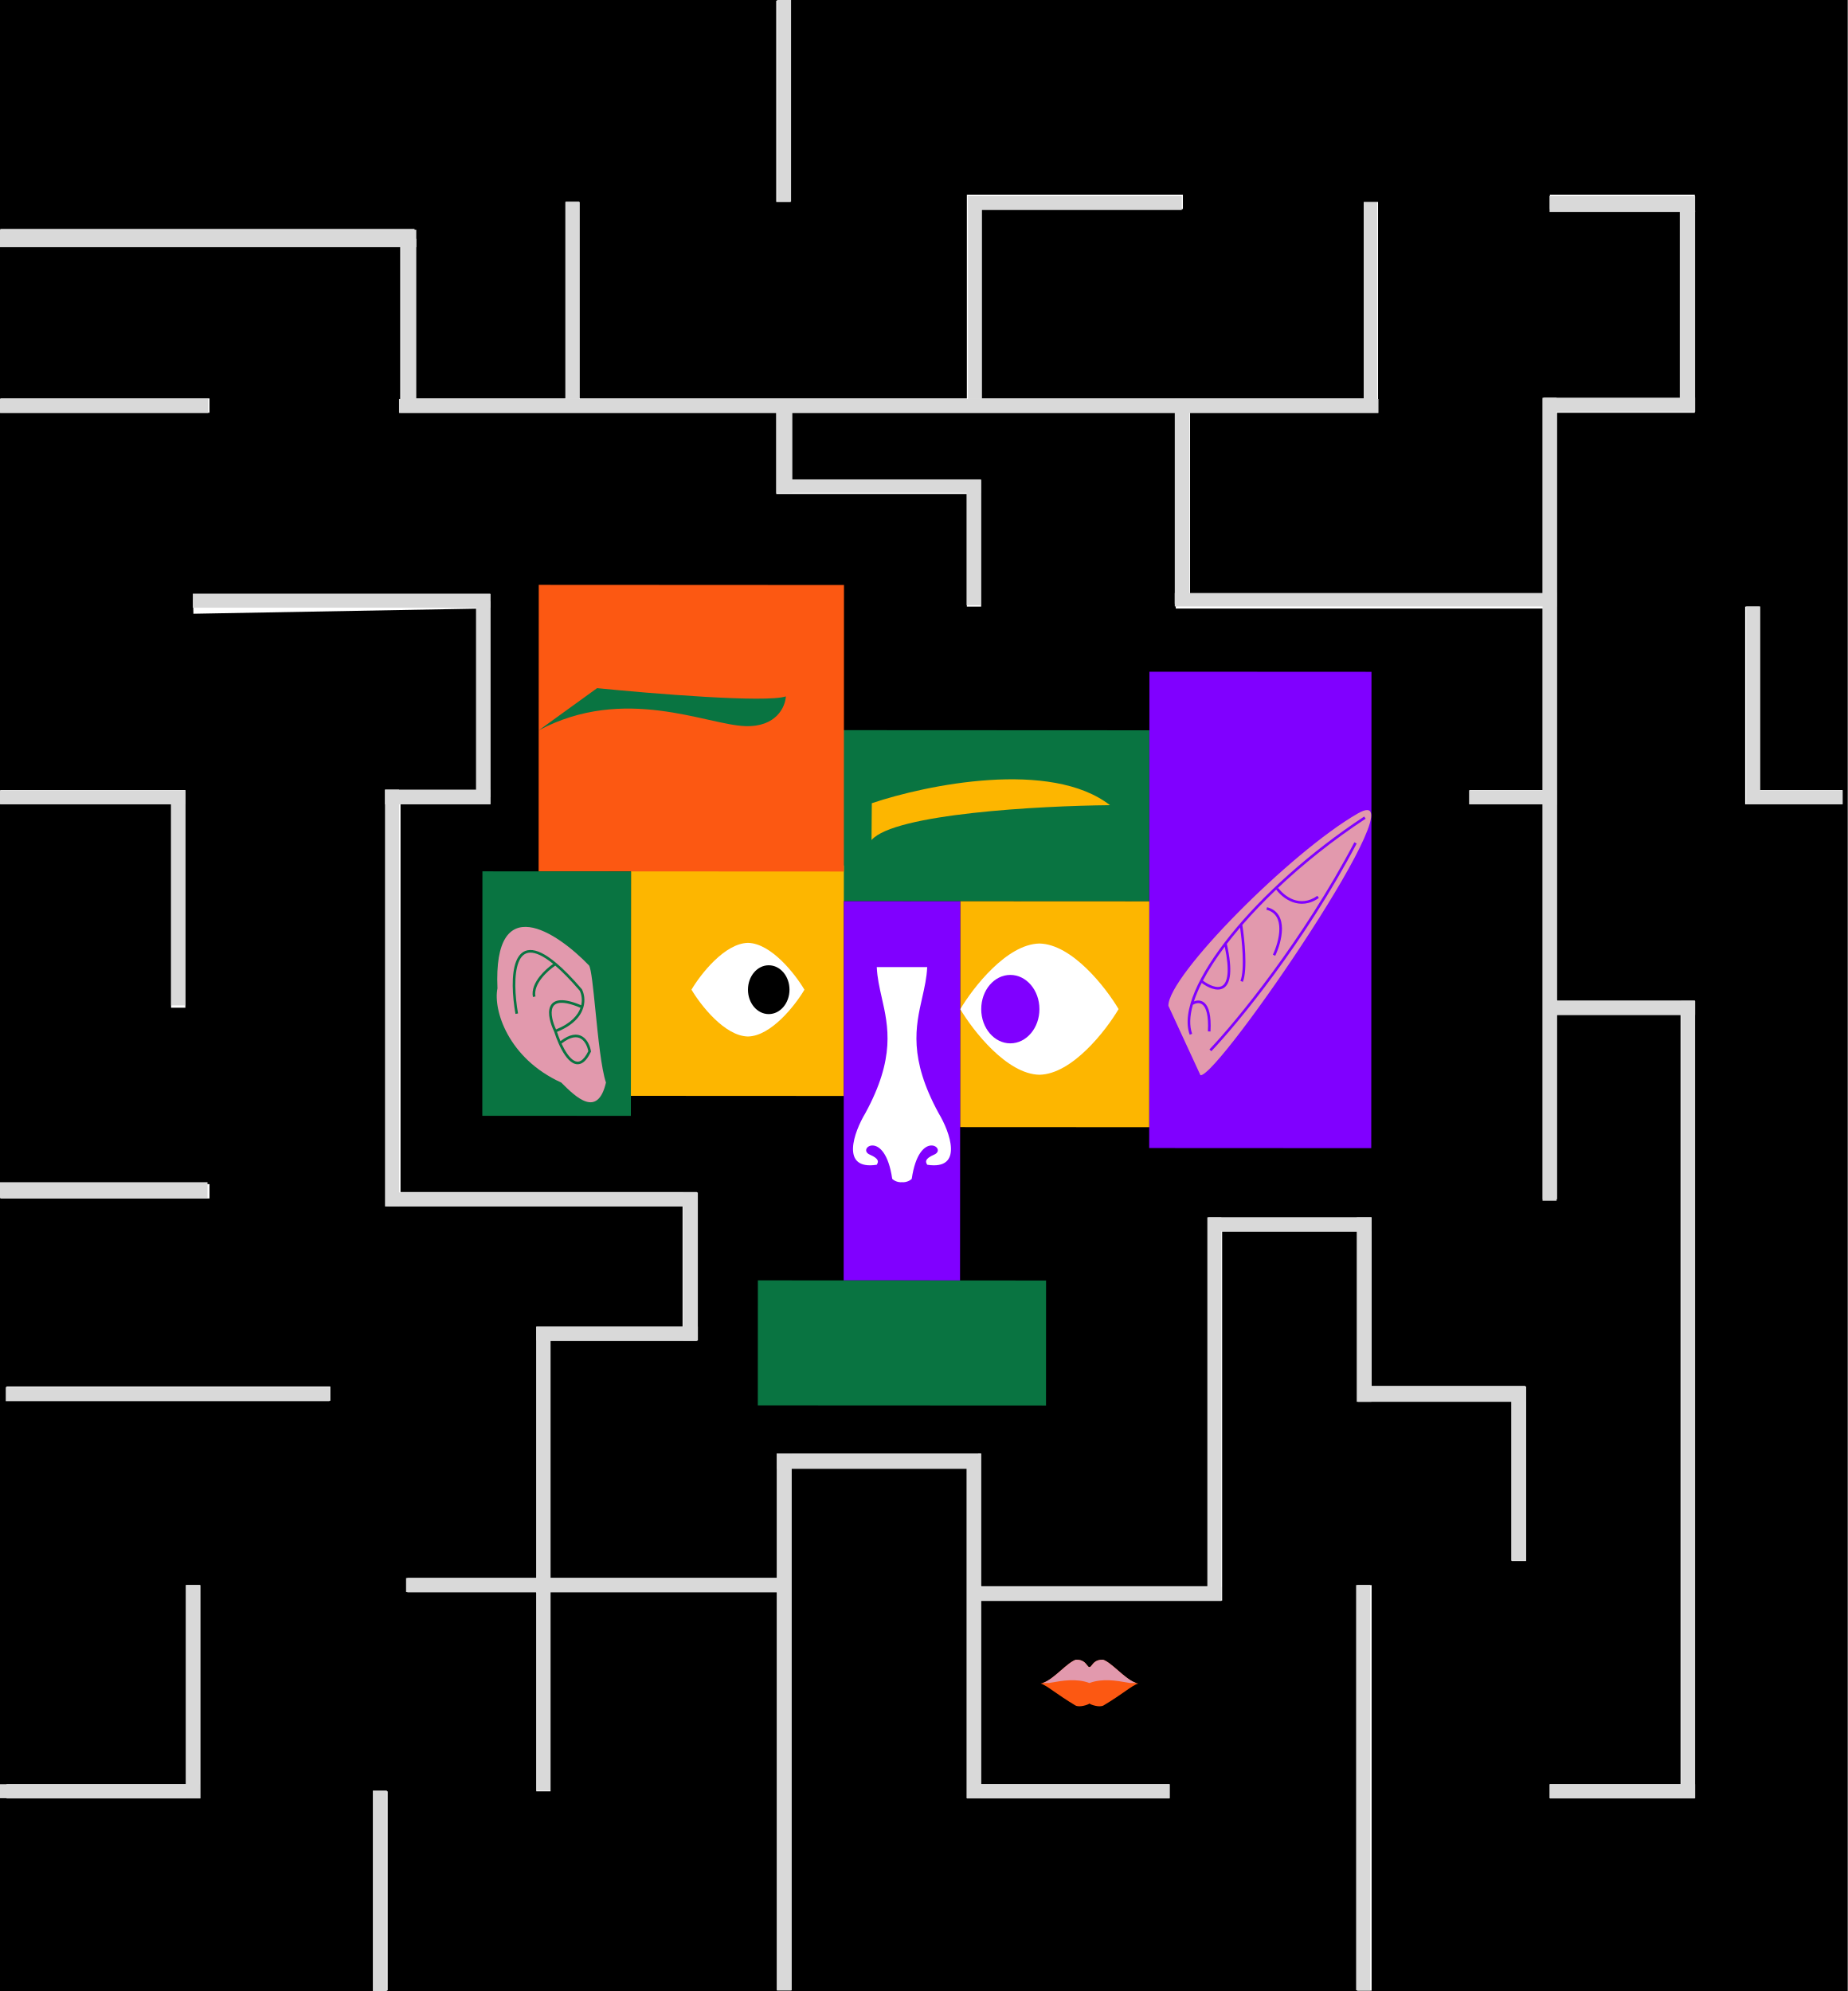
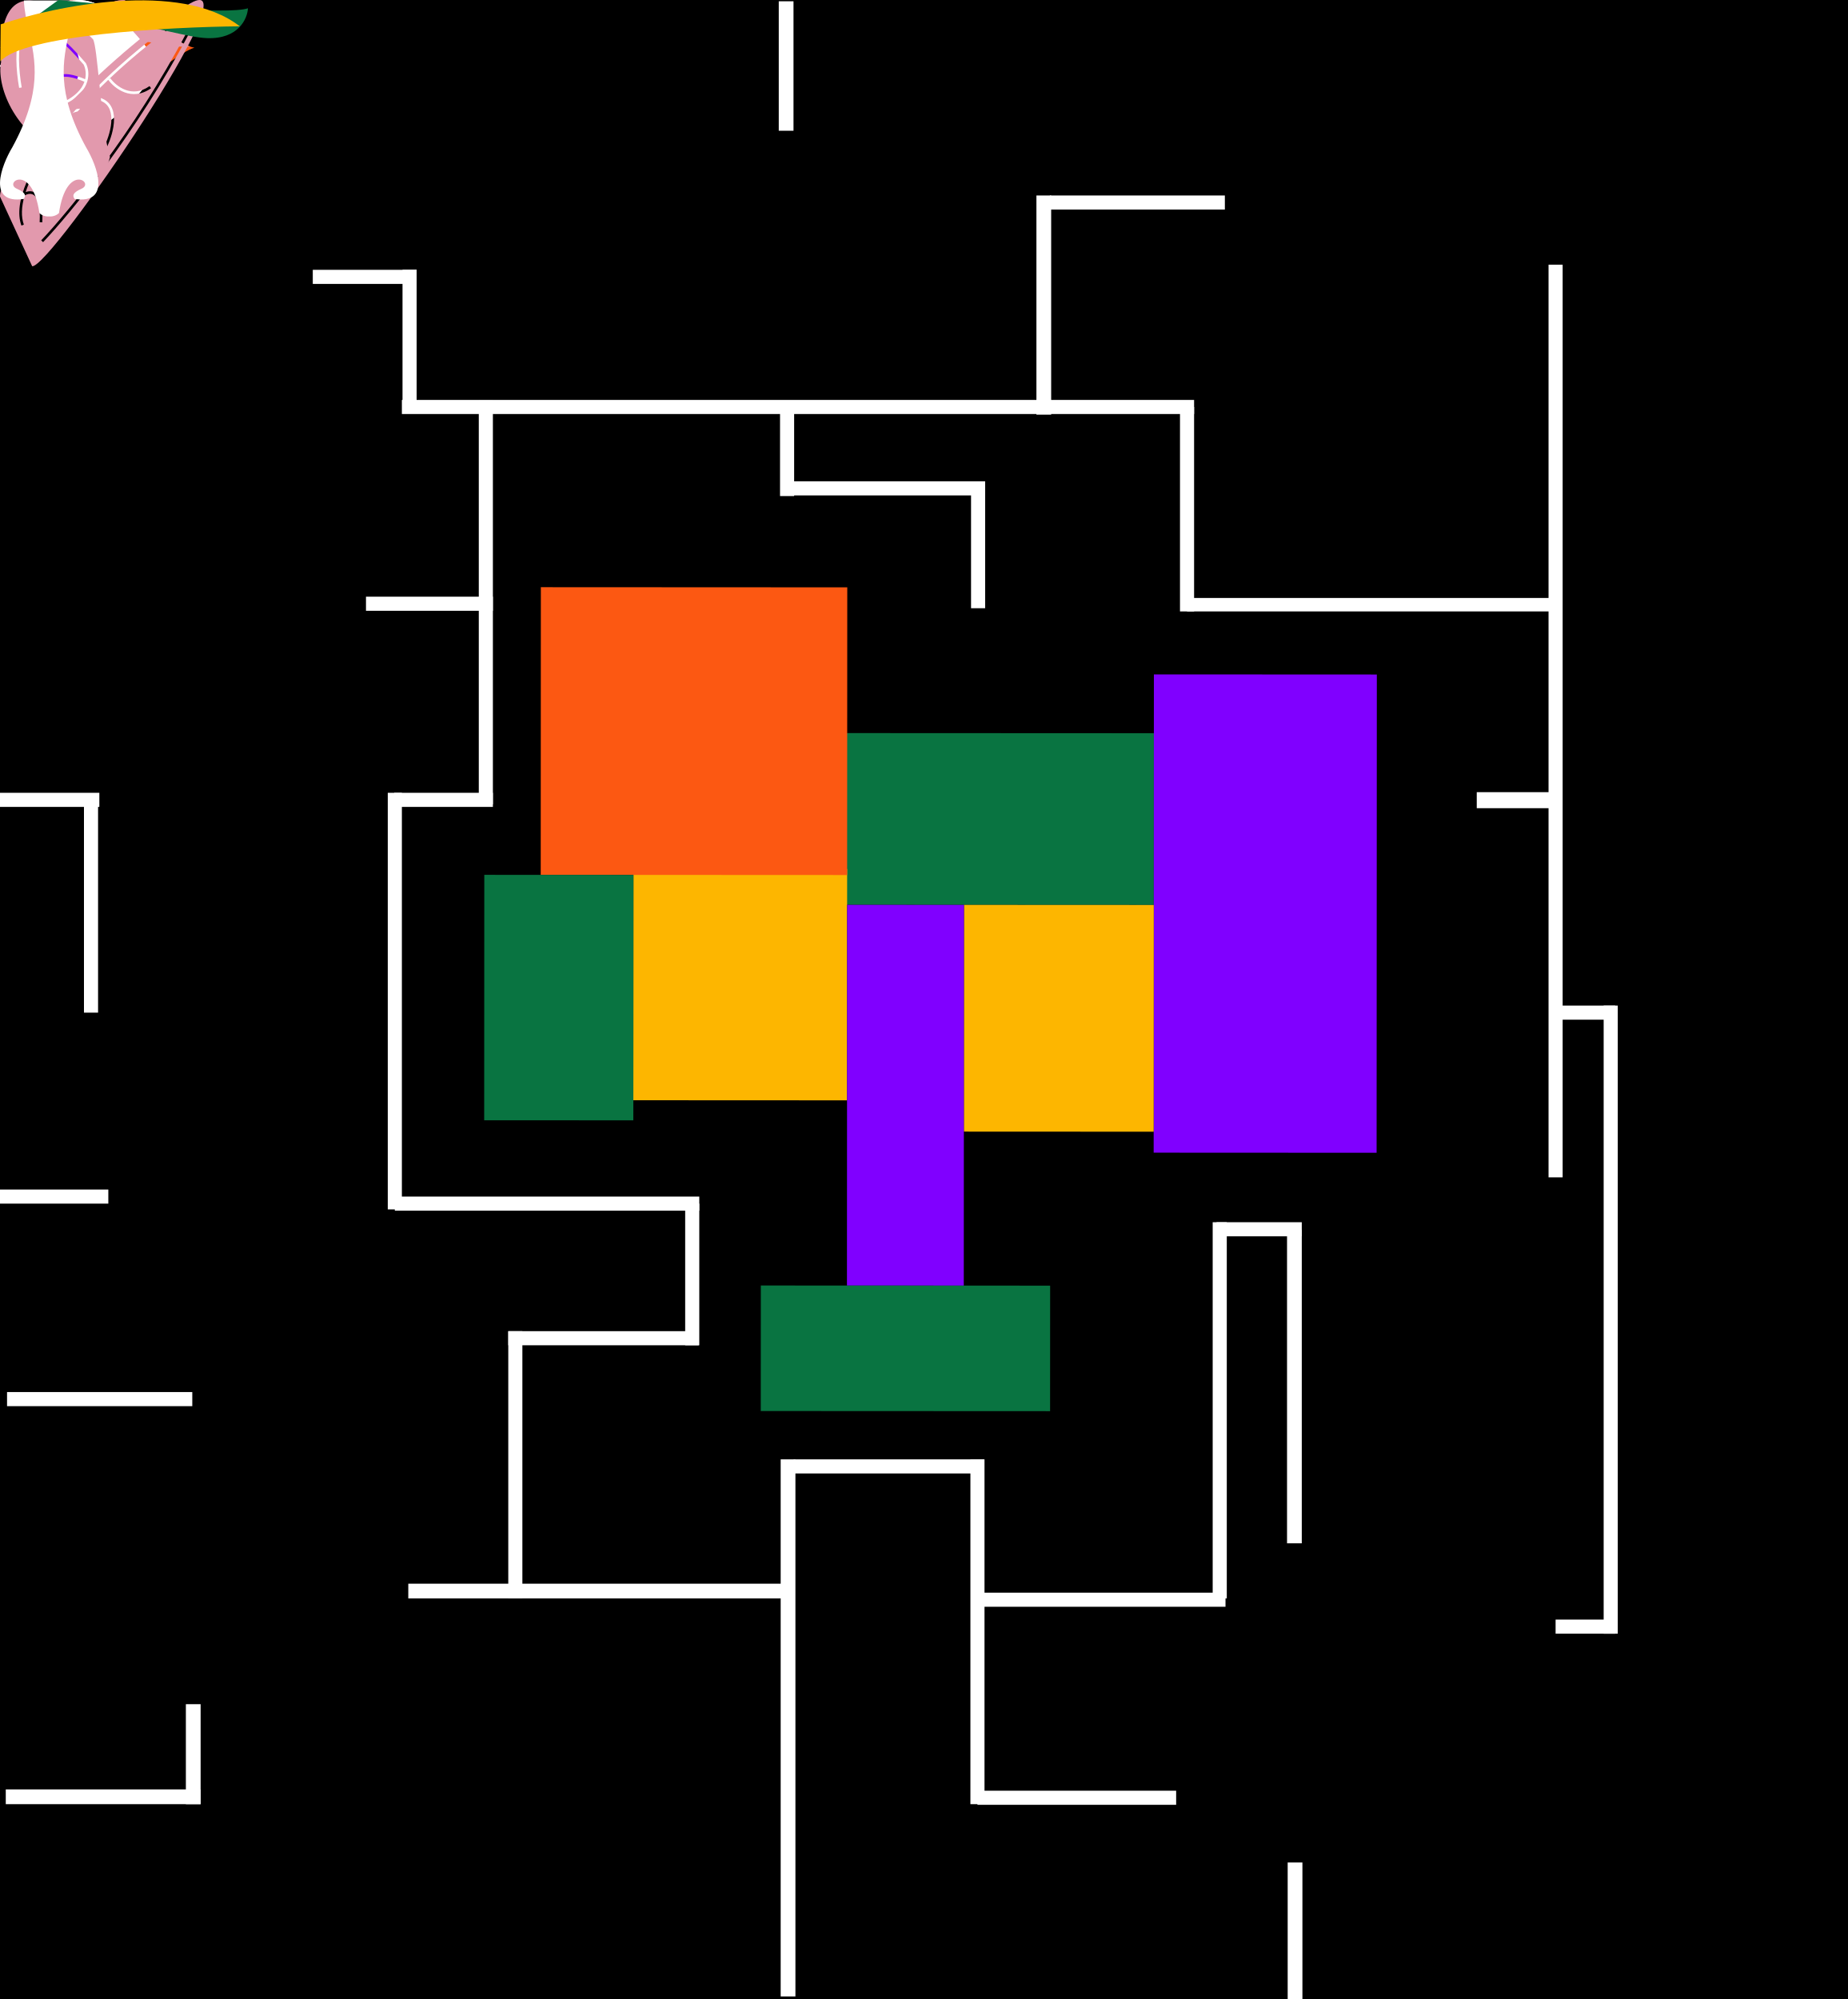
- <svg xmlns="http://www.w3.org/2000/svg" width="2894" height="3119" viewBox="0 0 2894 3119" fill="none">
-   <g clip-path="url(#clip0_1209_58)">
+ <svg xmlns="http://www.w3.org/2000/svg" width="2882" height="3119" viewBox="0 0 2882 3119" fill="none">
+   <g clip-path="url(#clip0_186_2)">
    <rect width="2894" height="3119" fill="black" />
-     <path d="M0.453 370H638.067V635.365H756.878M2147.18 316.365V635.365H1852.72M1525.54 635.365V316.365H1852.72M1525.54 635.365H1852.72M1525.54 635.365H1226.99M756.878 635.365H1226.99M756.878 635.365H896.706V316.365M302.709 950.277L756.878 942.098V1248.83H616.127V1578.65V1878.6H803.45H1080.29V2089.44H851.098V2483.13M0.674 1248.83H279.164V1578.65M851.098 2483.13H1228M851.098 2483.13H638.067M851.098 2483.13V2806.16M517.337 2183.17H10.226M10.226 2806.16H302.709V2483.13M596 2806.16V3118.09M1228 3118.09V2483.13M1228 2483.13V2288.05H1525.54V2503.45M1831.86 2806.16H1525.54V2503.45M2379 2445.5V2183.17H2137.08V1918.35H1902.98V2496.2H1525.54V2503.45M2137.08 3118.48V2483.13M2427.49 2806.16H2643.38V1578.65H2427.49V1878.6V1248.83M2427.49 1248.83H2301.71M2427.49 1248.83V942.098M2427.49 316.365H2643.38V635.365H2427.49V942.098M2427.49 942.098H1852.72V635.365M1226.99 635.365V762.624H1525.54V950.277M1226.99 316.365V1.199M2885.86 1248.83H2744.58V950.277M328.134 635.365H0.453M0.927 1866.24H328.134" stroke="white" stroke-width="22.396" />
-     <rect x="1532" y="2486" width="381" height="22" fill="#D9D9D9" class="path" />
    <rect x="1304.48" y="1143.8" width="495.753" height="267.967" transform="rotate(0.0274576 1304.48 1143.8)" fill="#097441" />
    <rect x="988.289" y="1355.68" width="333.403" height="361.018" transform="rotate(0.0274576 988.289 1355.68)" fill="#FDB600" />
    <rect x="1799.92" y="1798.48" width="746.21" height="347.823" transform="rotate(-89.9725 1799.92 1798.48)" fill="#8000FF" />
    <rect x="843.613" y="1365.03" width="448.841" height="478.068" transform="rotate(-89.9725 843.613 1365.03)" fill="#FC5812" />
    <rect x="1503.95" y="1411.87" width="296.153" height="353.772" transform="rotate(0.0274576 1503.95 1411.87)" fill="#FDB600" />
    <rect x="1321.67" y="1411.78" width="182.284" height="594.089" transform="rotate(0.0274576 1321.67 1411.78)" fill="#8000FF" />
    <rect x="755.406" y="1747.94" width="382.951" height="232.697" transform="rotate(-89.9725 755.406 1747.94)" fill="#097441" />
    <rect x="1187.02" y="2005.74" width="451.386" height="195.854" transform="rotate(0.0274576 1187.02 2005.74)" fill="#097441" />
-     <path fill-rule="evenodd" clip-rule="evenodd" d="M1083.04 1550.34C1097.33 1526.2 1135.04 1477.73 1171.52 1477.04C1208 1477.77 1245.66 1526.27 1259.93 1550.43L1083.04 1550.34ZM1083.04 1550.34C1097.31 1574.5 1134.97 1623.01 1171.45 1623.73C1207.93 1623.04 1245.64 1574.58 1259.94 1550.43L1083.04 1550.34Z" fill="white" />
-     <ellipse cx="1204.02" cy="1550.39" rx="32.519" ry="38.245" transform="rotate(0.0274576 1204.02 1550.39)" fill="black" />
-     <path fill-rule="evenodd" clip-rule="evenodd" d="M1752 1580.8C1731.96 1546.96 1679.11 1479.03 1627.98 1478.06C1576.85 1479.07 1524.06 1547.06 1504.05 1580.92L1752 1580.8ZM1751.99 1580.8C1731.99 1614.66 1679.2 1682.64 1628.07 1683.66C1576.94 1682.69 1524.09 1614.76 1504.05 1580.92L1751.99 1580.8Z" fill="white" />
-     <ellipse cx="45.579" cy="53.605" rx="45.579" ry="53.605" transform="matrix(-1 0.000479226 0.000479226 1 1627.98 1527.23)" fill="#8000FF" />
-     <path fill-rule="evenodd" clip-rule="evenodd" d="M1444.34 1563.09C1434.13 1608.11 1422.96 1657.31 1470.12 1743.85C1487.72 1773.06 1510 1833.55 1452.23 1824.64C1452.1 1824.37 1451.95 1824.09 1451.8 1823.79C1450.01 1820.38 1447.51 1815.58 1463.21 1808.74C1484.52 1799.46 1439.67 1767.31 1428 1846.75C1425.88 1848.92 1420.17 1852.56 1412.73 1851.97C1405.29 1852.56 1399.58 1848.92 1397.46 1846.75C1385.8 1767.31 1340.95 1799.46 1362.25 1808.74C1377.96 1815.58 1375.45 1820.38 1373.67 1823.79C1373.52 1824.09 1373.37 1824.37 1373.24 1824.64C1315.46 1833.55 1337.74 1773.06 1355.34 1743.85C1402.5 1657.31 1391.34 1608.11 1381.12 1563.09C1377.48 1547.03 1373.95 1531.5 1373.24 1515L1409.4 1515H1452.23C1451.51 1531.5 1447.99 1547.03 1444.34 1563.09Z" fill="white" />
-     <path d="M1365 1316C1400.44 1274.7 1628.78 1262.35 1738.52 1261.34C1645.78 1189.44 1451.18 1229.34 1365.47 1258.28L1365 1316Z" fill="#FDB600" />
-     <path d="M935.211 1078L844 1143.98C978.289 1072.59 1106.65 1135.58 1167.46 1137.52C1216.11 1139.07 1229.99 1107.11 1230.86 1090.94C1200.32 1101.29 1021.04 1086.63 935.211 1078Z" fill="#097441" />
-     <path fill-rule="evenodd" clip-rule="evenodd" d="M1830 1575.69C1828.9 1529.06 2021.78 1334.44 2126.76 1274.28C2231.75 1214.12 1908.13 1688.2 1880.2 1684.41L1830 1575.69ZM1869.98 1568.75C1871.49 1564.1 1873.3 1559.3 1875.39 1554.36C1877.39 1549.64 1879.64 1544.8 1882.13 1539.87C1887.08 1543.49 1892.76 1546.76 1898.38 1548.61C1904.68 1550.69 1911.3 1551.1 1916.67 1547.68C1922.07 1544.25 1925.59 1537.36 1926.62 1526.35C1927.66 1515.38 1926.28 1499.92 1921.52 1478.67C1924.36 1474.96 1927.3 1471.22 1930.32 1467.47C1934.16 1462.69 1938.15 1457.88 1942.27 1453.05C1943.85 1463.93 1945.56 1479.23 1946.23 1494.21C1946.62 1502.75 1946.66 1511.16 1946.15 1518.56C1945.64 1526 1944.58 1532.28 1942.84 1536.65L1946.64 1538.16C1948.61 1533.19 1949.71 1526.41 1950.23 1518.84C1950.75 1511.23 1950.71 1502.66 1950.32 1494.03C1949.56 1477.2 1947.51 1460 1945.79 1448.96C1961.67 1430.66 1979.48 1412.05 1998.88 1393.56C2003.67 1400.2 2012.68 1408.77 2024.33 1413.07C2036.13 1417.44 2050.55 1417.36 2065.7 1406.68L2063.34 1403.34C2049.37 1413.2 2036.37 1413.17 2025.74 1409.24C2015 1405.26 2006.57 1397.25 2002.14 1391.1L1999.34 1393.12C2039.99 1354.42 2087.58 1316.27 2138.93 1282.53L2136.68 1279.11C2051.98 1334.77 1977.41 1402.43 1927.14 1464.91C1902 1496.14 1882.88 1526.14 1871.62 1552.76C1860.39 1579.32 1856.84 1602.85 1863.37 1620.91L1867.22 1619.52C1862.78 1607.26 1863.3 1591.88 1868.34 1574.13C1872.97 1571.26 1879.15 1569.93 1883.89 1574.21C1886.37 1576.45 1888.73 1580.42 1890.28 1587.11C1891.83 1593.8 1892.55 1603.06 1891.87 1615.69L1895.95 1615.91C1896.64 1603.05 1895.93 1593.38 1894.26 1586.19C1892.6 1579.01 1889.94 1574.17 1886.63 1571.17C1881.32 1566.38 1874.99 1566.79 1869.98 1568.75ZM1918.28 1482.96C1904.37 1501.5 1892.83 1519.41 1884.03 1536.19C1888.88 1539.8 1894.37 1542.99 1899.66 1544.73C1905.45 1546.64 1910.6 1546.7 1914.48 1544.23C1918.34 1541.78 1921.57 1536.41 1922.55 1525.96C1923.47 1516.17 1922.38 1502.25 1918.28 1482.96ZM2124.92 1321.38C2043.64 1475.82 1939.29 1602.66 1897.22 1646.84L1894.26 1644.02C1936.11 1600.07 2040.22 1473.53 2121.3 1319.47L2124.92 1321.38ZM2007.88 1455.1C2007.86 1470.17 2002.36 1486.69 1997.33 1497.31L1993.63 1495.55C1998.52 1485.24 2003.78 1469.33 2003.79 1455.1C2003.8 1448 2002.5 1441.47 1999.36 1436.27C1996.26 1431.14 1991.26 1427.13 1983.5 1425.16L1984.51 1421.2C1993.24 1423.42 1999.17 1428.05 2002.86 1434.16C2006.51 1440.21 2007.88 1447.55 2007.88 1455.1Z" fill="#E299AD" />
-     <path fill-rule="evenodd" clip-rule="evenodd" d="M922.658 1512.51C871.943 1459.76 772.239 1393.07 779.141 1548.36C772.24 1581.72 795.544 1657.93 879.059 1695.89C902.353 1719.19 935.991 1751.8 949.105 1695.89C941.794 1674.41 936.829 1625.03 932.58 1582.78C929.09 1548.07 926.083 1518.18 922.658 1512.51ZM807.342 1588.34C804.902 1574.41 803.176 1558.91 803.042 1544.39C802.909 1529.91 804.355 1516.21 808.388 1505.99C812.443 1495.71 819.323 1488.54 830.093 1488.23C840.524 1487.94 853.974 1494.15 871.171 1508.59C882.643 1518.22 895.919 1531.62 911.251 1549.51L911.411 1549.7L911.523 1549.92C914.841 1556.48 916.977 1566.9 913.67 1578.18C909.716 1591.67 898.103 1606.02 872.383 1616.48C873.878 1621.08 875.712 1626.05 877.82 1630.99C892.627 1619.55 903.919 1618.75 912.053 1623.71C920.235 1628.69 924.253 1639 925.566 1646.67L925.675 1647.31L925.395 1647.9C921.11 1656.86 916.574 1662.51 911.772 1665.25C906.797 1668.1 901.808 1667.68 897.228 1665.17C892.768 1662.73 888.668 1658.32 885.019 1653.07C881.346 1647.79 878.015 1641.49 875.147 1635.08C872.251 1628.6 869.808 1621.96 867.951 1616.05C865.061 1610.05 862.399 1602.97 860.991 1596.09C859.586 1589.23 859.368 1582.26 861.757 1576.78C862.97 1574 864.854 1571.62 867.553 1569.88C870.238 1568.15 873.618 1567.13 877.726 1566.9C885.486 1566.46 896.099 1568.79 910.33 1574.79C912.409 1565.61 910.611 1557.3 907.983 1551.98C893.334 1534.9 880.649 1522.04 869.704 1512.7C863.529 1516.86 855.103 1523.84 848.514 1532.18C841.418 1541.16 836.767 1551.3 838.661 1561.04L834.648 1561.82C832.41 1550.31 837.966 1538.93 845.307 1529.65C851.864 1521.35 860.1 1514.39 866.442 1509.98C850.474 1496.98 838.69 1492.08 830.209 1492.32C821.701 1492.56 815.915 1498.05 812.191 1507.49C808.445 1516.98 806.998 1530.06 807.13 1544.35C807.261 1558.6 808.957 1573.87 811.368 1587.64L807.342 1588.34ZM864.996 1595.27C866.199 1601.15 868.401 1607.28 870.885 1612.68C894.556 1603.04 905.203 1590.3 909.199 1578.75C894.959 1572.7 884.885 1570.59 877.959 1570.98C874.391 1571.18 871.733 1572.05 869.766 1573.32C867.811 1574.58 866.427 1576.3 865.503 1578.42C863.618 1582.74 863.651 1588.7 864.996 1595.27ZM909.926 1627.2C903.757 1623.44 894.105 1623.29 879.527 1634.84C882.173 1640.6 885.16 1646.11 888.375 1650.74C891.878 1655.78 895.541 1659.59 899.19 1661.58C902.718 1663.51 906.183 1663.74 909.744 1661.7C913.391 1659.62 917.371 1655.03 921.422 1646.73C920.079 1639.61 916.405 1631.15 909.926 1627.2Z" fill="#E299AD" />
-     <rect x="2427" y="307" width="228" height="25" fill="#D9D9D9" class="path" />
-     <rect x="2631" y="330" width="24" height="315" fill="#D9D9D9" class="path" />
-     <rect x="2418" y="623" width="237" height="22" fill="#D9D9D9" class="path" />
-     <rect x="2416" y="623" width="22" height="1258" fill="#D9D9D9" class="path" />
-     <rect x="2301" y="1238" width="137" height="22" fill="#D9D9D9" class="path" />
-     <rect x="2735" y="950" width="22" height="310" fill="#D9D9D9" class="path" />
-     <rect x="2756" y="1238" width="130" height="22" fill="#D9D9D9" class="path" />
-     <rect x="2437" y="1568" width="218" height="22" fill="#D9D9D9" class="path" />
-     <rect x="2633" y="1568" width="22" height="1249" fill="#D9D9D9" class="path" />
-     <rect x="2427" y="2795" width="228" height="22" fill="#D9D9D9" class="path" />
-     <rect x="2367" y="2174" width="22" height="271" fill="#D9D9D9" class="path" />
-     <rect x="2127" y="2171" width="262" height="25" fill="#D9D9D9" class="path" />
-     <rect x="2125" y="1907" width="23" height="289" fill="#D9D9D9" class="path" />
-     <rect x="1893" y="1907" width="255" height="22" fill="#D9D9D9" class="path" />
-     <rect x="1891" y="1907" width="22" height="598" fill="#D9D9D9" class="path" />
-     <rect x="2124" y="2483" width="22" height="635" fill="#D9D9D9" class="path" />
-     <rect x="1516" y="2795" width="316" height="22" fill="#D9D9D9" class="path" />
-     <rect x="1514" y="2278" width="22" height="539" fill="#D9D9D9" class="path" />
-     <rect x="1217" y="2277" width="315" height="24" fill="#D9D9D9" class="path" />
-     <rect x="1217" y="2277" width="23" height="841" fill="#D9D9D9" class="path" />
-     <rect x="584" y="2805" width="22" height="314" fill="#D9D9D9" class="path" />
-     <rect x="636" y="2472" width="592" height="22" fill="#D9D9D9" class="path" />
-     <rect x="841" y="2082" width="21" height="723" fill="#D9D9D9" class="path" />
-     <rect x="840" y="2078" width="253" height="22" fill="#D9D9D9" class="path" />
-     <rect x="1070" y="1868" width="23" height="232" fill="#D9D9D9" class="path" />
-     <rect x="609" y="1868" width="482" height="22" fill="#D9D9D9" class="path" />
-     <rect x="291" y="2483" width="22" height="334" fill="#D9D9D9" class="path" />
-     <rect y="2795" width="313" height="22" fill="#D9D9D9" class="path" />
-     <rect x="9" y="2173" width="507" height="22" fill="#D9D9D9" class="path" />
-     <rect x="-13" y="1852" width="338" height="25" fill="#D9D9D9" class="path" />
-     <rect x="268" y="1240" width="22" height="335" fill="#D9D9D9" class="path" />
-     <rect y="1238" width="290" height="22" fill="#D9D9D9" class="path" />
-     <rect x="603" y="1237" width="22" height="653" fill="#D9D9D9" class="path" />
-     <rect x="603" y="1237" width="165" height="23" fill="#D9D9D9" class="path" />
-     <rect x="302" y="930" width="466" height="22" fill="#D9D9D9" class="path" />
-     <rect x="746" y="942" width="22" height="307" fill="#D9D9D9" class="path" />
-     <rect x="2136" y="317" width="21" height="328" fill="#D9D9D9" class="path" />
-     <rect x="1840" y="929" width="598" height="21" fill="#D9D9D9" class="path" />
-     <rect x="1840" y="625" width="23" height="321" fill="#D9D9D9" class="path" />
-     <rect x="625" y="625" width="1534" height="22" fill="#D9D9D9" class="path" />
-     <rect x="1514" y="754" width="22" height="194" fill="#D9D9D9" class="path" />
-     <rect x="1217" y="751" width="319" height="21" fill="#D9D9D9" class="path" />
-     <rect x="1216" y="636" width="25" height="136" fill="#D9D9D9" class="path" />
-     <rect x="1217" y="-6" width="22" height="322" fill="#D9D9D9" class="path" />
-     <rect x="1516" y="307" width="335" height="22" fill="#D9D9D9" class="path" />
-     <rect x="1516" y="307" width="22" height="318" fill="#D9D9D9" class="path" />
-     <rect x="886" y="316" width="21" height="309" fill="#D9D9D9" class="path" />
-     <rect y="360" width="652" height="27" fill="#D9D9D9" class="path" />
-     <rect x="628" y="374" width="24" height="265" fill="#D9D9D9" class="path" />
-     <rect y="625" width="326" height="22" fill="#D9D9D9" class="path" />
-     <g transform="translate(1630,2600)" id="maze-mouth">
-       <path fill-rule="evenodd" clip-rule="evenodd" d="M31.913 16.619C40.309 9.328 48.301 2.389 55.124 0.021C65.853 -0.312 69.97 5.077 72.664 8.602C74.022 10.38 75.018 11.684 76.317 11.541V11.532C76.328 11.534 76.34 11.535 76.351 11.537C76.372 11.534 76.393 11.531 76.414 11.528V11.545C77.713 11.688 78.709 10.384 80.067 8.606C82.76 5.081 86.878 -0.308 97.606 0.025C104.43 2.393 112.421 9.332 120.818 16.623C131.319 25.741 142.454 35.41 152.731 37.373C147.356 38.988 141.297 43.213 132.014 49.687C123.896 55.348 113.313 62.727 98.567 71.585C92.178 75.422 78.111 70.427 76.363 68.719C74.598 70.43 60.547 75.415 54.164 71.581C39.418 62.724 28.835 55.344 20.717 49.683C11.434 43.209 5.375 38.984 0 37.369C10.276 35.406 21.411 25.737 31.913 16.619Z" fill="#FC5812" />
-       <path fill-rule="evenodd" clip-rule="evenodd" d="M17.342 35.757C33.179 32.95 56.091 28.889 76.2 36.497H76.368V36.497H76.529C96.638 28.889 119.549 32.95 135.386 35.757C136.858 36.018 138.269 36.268 139.611 36.497H149.505C140.163 33.371 130.259 24.772 120.862 16.612L120.861 16.612C112.465 9.322 104.474 2.383 97.65 0.015C86.921 -0.319 82.804 5.071 80.111 8.596C78.722 10.414 77.711 11.737 76.368 11.523V11.521C76.367 11.522 76.365 11.522 76.364 11.522C76.363 11.522 76.362 11.522 76.361 11.521V11.523C75.017 11.737 74.007 10.414 72.618 8.596C69.924 5.071 65.807 -0.319 55.078 0.015C48.255 2.383 40.263 9.322 31.867 16.612C22.47 24.772 12.565 33.372 3.223 36.497H13.116C14.458 36.268 15.87 36.018 17.342 35.757L17.342 35.757Z" fill="#E299AD" />
+     <g class="figure" width="304" height="146" viewBox="0 0 304 146" fill="none">
+       <path fill-rule="evenodd" clip-rule="evenodd" d="M63.719 33.294C80.369 18.837 96.216 5.077 109.747 0.381C131.022 -0.28 139.186 10.407 144.527 17.398C147.22 20.923 149.196 23.509 151.772 23.225V23.207C151.794 23.211 151.816 23.214 151.838 23.217C151.879 23.212 151.921 23.206 151.963 23.199V23.233C154.54 23.517 156.515 20.931 159.208 17.406C164.549 10.415 172.714 -0.271 193.988 0.39C207.519 5.085 223.366 18.845 240.016 33.302C260.84 51.383 282.92 70.555 303.298 74.448C292.64 77.651 280.625 86.03 262.217 98.867C246.12 110.092 225.134 124.726 195.893 142.29C183.224 149.899 155.326 139.992 151.863 136.606C148.365 140 120.501 149.885 107.843 142.282C78.601 124.718 57.616 110.084 41.518 98.859C23.11 86.022 11.095 77.643 0.438 74.44C20.815 70.547 42.895 51.375 63.719 33.294Z" fill="#FC5812" />
+       <path fill-rule="evenodd" clip-rule="evenodd" d="M34.819 71.244C66.222 65.678 111.655 57.626 151.53 72.712L151.853 72.712H152.186C192.061 57.626 237.494 65.678 268.898 71.244L268.903 71.245C271.821 71.762 274.617 72.258 277.277 72.712H296.896C278.37 66.514 258.73 49.461 240.096 33.281L240.096 33.281C223.447 18.825 207.6 5.065 194.068 0.369C172.794 -0.292 164.63 10.395 159.289 17.386C156.533 20.993 154.529 23.616 151.864 23.188V23.187C151.862 23.187 151.86 23.187 151.858 23.188C151.856 23.187 151.854 23.187 151.853 23.187V23.188C149.187 23.616 147.183 20.992 144.427 17.385C139.087 10.395 130.922 -0.292 109.648 0.369C96.116 5.065 80.27 18.825 63.62 33.281L63.62 33.281C44.986 49.461 25.346 66.514 6.82 72.712H26.439C29.101 72.258 31.899 71.762 34.819 71.244Z" fill="#E299AD" />
    </g>
+     <g class="figure">
+       <path fill-rule="evenodd" clip-rule="evenodd" d="M0.048 102.8C20.084 68.955 72.939 1.025 124.07 0.059C175.2 1.074 227.99 69.055 247.994 102.919L0.048 102.8ZM0.052 102.8C20.056 136.664 72.845 204.644 123.975 205.659C175.106 204.693 227.961 136.763 247.997 102.919L0.052 102.8Z" fill="white" />
+       <ellipse cx="169.624" cy="102.86" rx="45.579" ry="53.605" transform="rotate(0.0274576 169.624 102.86)" fill="black" />
+     </g>
+     <g class="figure">
+       <path fill-rule="evenodd" clip-rule="evenodd" d="M247.998 102.8C227.962 68.955 175.107 1.025 123.976 0.059C72.846 1.074 20.057 69.055 0.053 102.919L247.998 102.8ZM247.995 102.8C227.991 136.664 175.201 204.644 124.071 205.659C72.94 204.693 20.085 136.763 0.049 102.919L247.995 102.8Z" fill="white" />
+       <ellipse cx="45.579" cy="53.605" rx="45.579" ry="53.605" transform="matrix(-1 0.000479226 0.000479226 1 123.98 49.2323)" fill="#8000FF" />
+     </g>
+     <g class="figure">
+       <path fill-rule="evenodd" clip-rule="evenodd" d="M145.17 61.301C94.455 8.544 -5.249 -58.147 1.653 97.149C-5.249 130.509 18.055 206.72 101.57 244.681C124.865 267.976 158.503 300.588 171.617 244.681C164.306 223.194 159.34 173.816 155.092 131.569C151.602 96.861 148.595 66.965 145.17 61.301ZM29.854 137.132C27.413 123.195 25.687 107.697 25.554 93.175C25.421 78.696 26.867 64.999 30.9 54.776C34.955 44.498 41.834 37.326 52.605 37.02C63.036 36.724 76.486 42.941 93.682 57.376C105.155 67.005 118.431 80.409 133.762 98.297L133.923 98.484L134.034 98.705C137.353 105.265 139.489 115.683 136.182 126.965C132.228 140.458 120.615 154.803 94.895 165.272C96.389 169.866 98.223 174.839 100.332 179.775C115.139 168.341 126.431 167.539 134.565 172.495C142.746 177.479 146.765 187.792 148.077 195.461L148.187 196.101L147.907 196.687C143.622 205.652 139.086 211.297 134.283 214.041C129.308 216.884 124.32 216.464 119.74 213.959C115.28 211.519 111.18 207.107 107.53 201.858C103.858 196.576 100.526 190.28 97.659 183.866C94.763 177.389 92.32 170.748 90.463 164.833C87.573 158.84 84.91 151.757 83.503 144.881C82.098 138.014 81.879 131.043 84.268 125.57C85.482 122.79 87.366 120.405 90.064 118.668C92.75 116.938 96.13 115.922 100.238 115.687C107.998 115.244 118.611 117.576 132.841 123.575C134.921 114.397 133.122 106.086 130.495 100.766C115.845 83.688 103.161 70.823 92.216 61.489C86.041 65.652 77.615 72.63 71.025 80.968C63.93 89.946 59.279 100.09 61.173 109.828L57.16 110.608C54.922 99.097 60.477 87.722 67.819 78.433C74.376 70.136 82.612 63.175 88.953 58.769C72.986 45.769 61.202 40.865 52.721 41.106C44.212 41.348 38.426 46.837 34.702 56.276C30.957 65.77 29.51 78.846 29.641 93.137C29.772 107.385 31.469 122.655 33.88 136.427L29.854 137.132ZM87.508 144.061C88.711 149.941 90.913 156.064 93.397 161.469C117.067 151.825 127.715 139.088 131.71 127.535C117.471 121.486 107.396 119.373 100.471 119.768C96.903 119.972 94.245 120.837 92.278 122.104C90.323 123.363 88.939 125.089 88.015 127.205C86.129 131.524 86.162 137.487 87.508 144.061ZM132.438 175.986C126.269 172.227 116.616 172.075 102.039 183.628C104.685 189.383 107.671 194.901 110.886 199.525C114.39 204.563 118.053 208.377 121.701 210.372C125.23 212.302 128.695 212.526 132.255 210.492C135.903 208.408 139.882 203.822 143.934 195.514C142.591 188.398 138.917 179.933 132.438 175.986Z" fill="#E299AD" />
+     </g>
+     <g class="figure">
+       <path fill-rule="evenodd" clip-rule="evenodd" d="M0.005 306.691C-1.104 260.061 191.784 65.438 296.764 5.278C401.745 -54.882 78.132 419.198 50.199 415.414L0.005 306.691ZM39.979 299.754C41.493 295.101 43.3 290.297 45.389 285.356C47.385 280.637 49.636 275.804 52.13 270.868C57.084 274.489 62.758 277.759 68.378 279.613C74.678 281.691 81.296 282.104 86.675 278.683C92.073 275.25 95.586 268.363 96.623 257.346C97.655 246.375 96.281 230.924 91.523 209.673C94.364 205.96 97.297 202.224 100.32 198.468C104.163 193.692 108.15 188.885 112.274 184.054C113.848 194.927 115.563 210.228 116.235 225.211C116.618 233.751 116.66 242.155 116.15 249.56C115.638 257.002 114.578 263.278 112.837 267.651L116.635 269.163C118.613 264.195 119.707 257.414 120.228 249.84C120.752 242.229 120.706 233.659 120.319 225.027C119.564 208.199 117.51 191.004 115.795 179.963C131.673 161.657 149.483 143.049 168.878 124.561C173.674 131.197 182.685 139.768 194.328 144.072C206.133 148.435 220.55 148.363 235.696 137.677L233.339 134.337C219.366 144.196 206.373 144.166 195.745 140.238C184.996 136.265 176.573 128.254 172.145 122.102L169.341 124.12C209.994 85.425 257.582 47.27 308.929 13.529L306.684 10.113C221.98 65.775 147.412 133.429 97.135 195.905C72.001 227.139 52.884 257.143 41.625 283.764C30.394 310.316 26.835 333.849 33.374 351.911L37.217 350.519C32.78 338.263 33.303 322.885 38.341 305.127C42.969 302.26 49.146 300.93 53.886 305.209C56.371 307.453 58.727 311.421 60.281 318.114C61.833 324.799 62.549 334.061 61.871 346.695L65.953 346.914C66.643 334.054 65.931 324.378 64.263 317.189C62.596 310.008 59.939 305.167 56.625 302.175C51.317 297.382 44.986 297.794 39.979 299.754ZM88.275 213.96C74.371 232.504 62.828 250.406 54.026 267.187C58.875 270.795 64.37 273.987 69.659 275.731C75.445 277.64 80.602 277.701 84.481 275.234C88.341 272.779 91.569 267.414 92.553 256.963C93.475 247.171 92.383 233.253 88.275 213.96ZM294.916 52.377C213.636 206.817 109.291 333.658 67.216 377.837L64.256 375.018C106.112 331.069 210.22 204.53 291.298 50.473L294.916 52.377ZM177.877 186.102C177.862 201.167 172.357 217.695 167.326 228.306L163.633 226.555C168.523 216.24 173.775 200.332 173.79 186.098C173.797 178.996 172.499 172.472 169.36 167.274C166.257 162.136 161.258 158.131 153.499 156.16L154.505 152.198C163.243 154.417 169.167 159.048 172.859 165.161C176.515 171.214 177.885 178.555 177.877 186.102Z" fill="#E299AD" />
+     </g>
+     <g class="figure active">
+       <path fill-rule="evenodd" clip-rule="evenodd" d="M108.352 48.819C98.134 93.838 86.968 143.035 134.131 229.576C151.733 258.79 174.009 319.275 116.234 310.372C116.104 310.099 115.956 309.816 115.803 309.523C114.019 306.105 111.517 301.309 127.218 294.47C148.527 285.187 103.673 253.035 92.011 332.474C89.887 334.644 84.182 338.286 76.74 337.699C69.298 338.286 63.593 334.644 61.469 332.474C49.807 253.035 4.953 285.187 26.262 294.47C41.963 301.309 39.461 306.105 37.677 309.523C37.524 309.816 37.376 310.099 37.246 310.372C-20.529 319.275 1.747 258.79 19.349 229.576C66.512 143.035 55.346 93.838 45.128 48.819C41.483 32.759 37.959 17.231 37.246 0.728L73.406 0.728H116.234C115.521 17.231 111.997 32.759 108.352 48.819Z" fill="white" />
+     </g>
+     <g class="figure">
+       <path d="M91.211 0L0 65.98C134.289 -5.414 262.647 57.575 323.458 59.516C372.107 61.069 385.994 29.111 386.856 12.938C356.322 23.288 177.037 8.625 91.211 0Z" fill="#097441" />
+     </g>
+     <g class="figure">
+       <path d="M0.578 95.704C36.022 54.407 264.358 42.06 374.095 41.049C281.361 -30.849 86.76 9.048 1.052 37.984L0.578 95.704Z" fill="#FDB600" />
+     </g>
+     <rect x="1215" y="2" width="23" height="202" fill="#FFFFFF" class="path" />
+     <rect x="1638" y="305" width="273" height="22" fill="#FFFFFF" class="path" />
+     <rect x="1617" y="305" width="23" height="342" fill="#FFFFFF" class="path" />
+     <rect x="627" y="624" width="1236" height="22" fill="#FFFFFF" class="path" />
+     <rect x="488" y="421" width="162" height="22" fill="#FFFFFF" class="path" />
+     <rect x="628" y="421" width="22" height="222" fill="#FFFFFF" class="path" />
+     <rect x="571" y="931" width="198" height="22" fill="#FFFFFF" class="path" />
+     <rect x="747" y="625" width="22" height="630" fill="#FFFFFF" class="path" />
+     <rect y="1237" width="155" height="22" fill="#FFFFFF" class="path" />
+     <rect x="131" y="1255" width="22" height="325" fill="#FFFFFF" class="path" />
+     <rect x="605" y="1237" width="22" height="650" fill="#FFFFFF" class="path" />
+     <rect x="615" y="1237" width="154" height="22" fill="#FFFFFF" class="path" />
+     <rect x="-1" y="1856" width="170" height="22" fill="#FFFFFF" class="path" />
+     <rect x="11" y="2172" width="289" height="22" fill="#FFFFFF" class="path" />
+     <rect x="616" y="1867" width="475" height="22" fill="#FFFFFF" class="path" />
+     <rect x="1069" y="1878" width="22" height="221" fill="#FFFFFF" class="path" />
+     <rect x="793" y="2077" width="297" height="22" fill="#FFFFFF" class="path" />
+     <rect x="793" y="2077" width="22" height="417" fill="#FFFFFF" class="path" />
+     <rect x="637" y="2471" width="601" height="23" fill="#FFFFFF" class="path" />
+     <rect x="290" y="2659" width="23" height="156" fill="#FFFFFF" class="path" />
+     <rect x="9" y="2792" width="304" height="23" fill="#FFFFFF" class="path" />
+     <rect x="1218" y="2277" width="23" height="838" fill="#FFFFFF" class="path" />
+     <rect x="1238" y="2277" width="297" height="22" fill="#FFFFFF" class="path" />
+     <rect x="1514" y="2277" width="22" height="538" fill="#FFFFFF" class="path" />
+     <rect x="1525" y="2794" width="310" height="22" fill="#FFFFFF" class="path" />
+     <rect x="2009" y="2906" width="23" height="213" fill="#FFFFFF" class="path" />
+     <rect x="1525" y="2485" width="387" height="22" fill="#FFFFFF" class="path" />
+     <rect x="2008" y="1919" width="23" height="489" fill="#FFFFFF" class="path" />
+     <rect x="1892" y="1907" width="22" height="587" fill="#FFFFFF" class="path" />
+     <rect x="1898" y="1907" width="133" height="22" fill="#FFFFFF" class="path" />
+     <rect x="2427" y="2527" width="93" height="22" fill="#FFFFFF" class="path" />
+     <rect x="2502" y="1569" width="22" height="980" fill="#FFFFFF" class="path" />
+     <rect x="2416" y="413" width="22" height="1424" fill="#FFFFFF" class="path" />
+     <rect x="2427" y="1569" width="93" height="22" fill="#FFFFFF" class="path" />
+     <rect x="2304" y="1236" width="123" height="25" fill="#FFFFFF" class="path" />
+     <rect x="1852" y="933" width="570" height="21" fill="#FFFFFF" class="path" />
+     <rect x="1841" y="635" width="22" height="319" fill="#FFFFFF" class="path" />
+     <rect x="1515" y="760" width="22" height="189" fill="#FFFFFF" class="path" />
+     <rect x="1217" y="636" width="22" height="138" fill="#FFFFFF" class="path" />
+     <rect x="1231" y="751" width="306" height="22" fill="#FFFFFF" class="path" />
  </g>
  <defs>
-     <clipPath id="clip0_1209_58">
+     <clipPath id="clip0_186_2">
      <rect width="2894" height="3119" fill="white" />
    </clipPath>
  </defs>
</svg>
